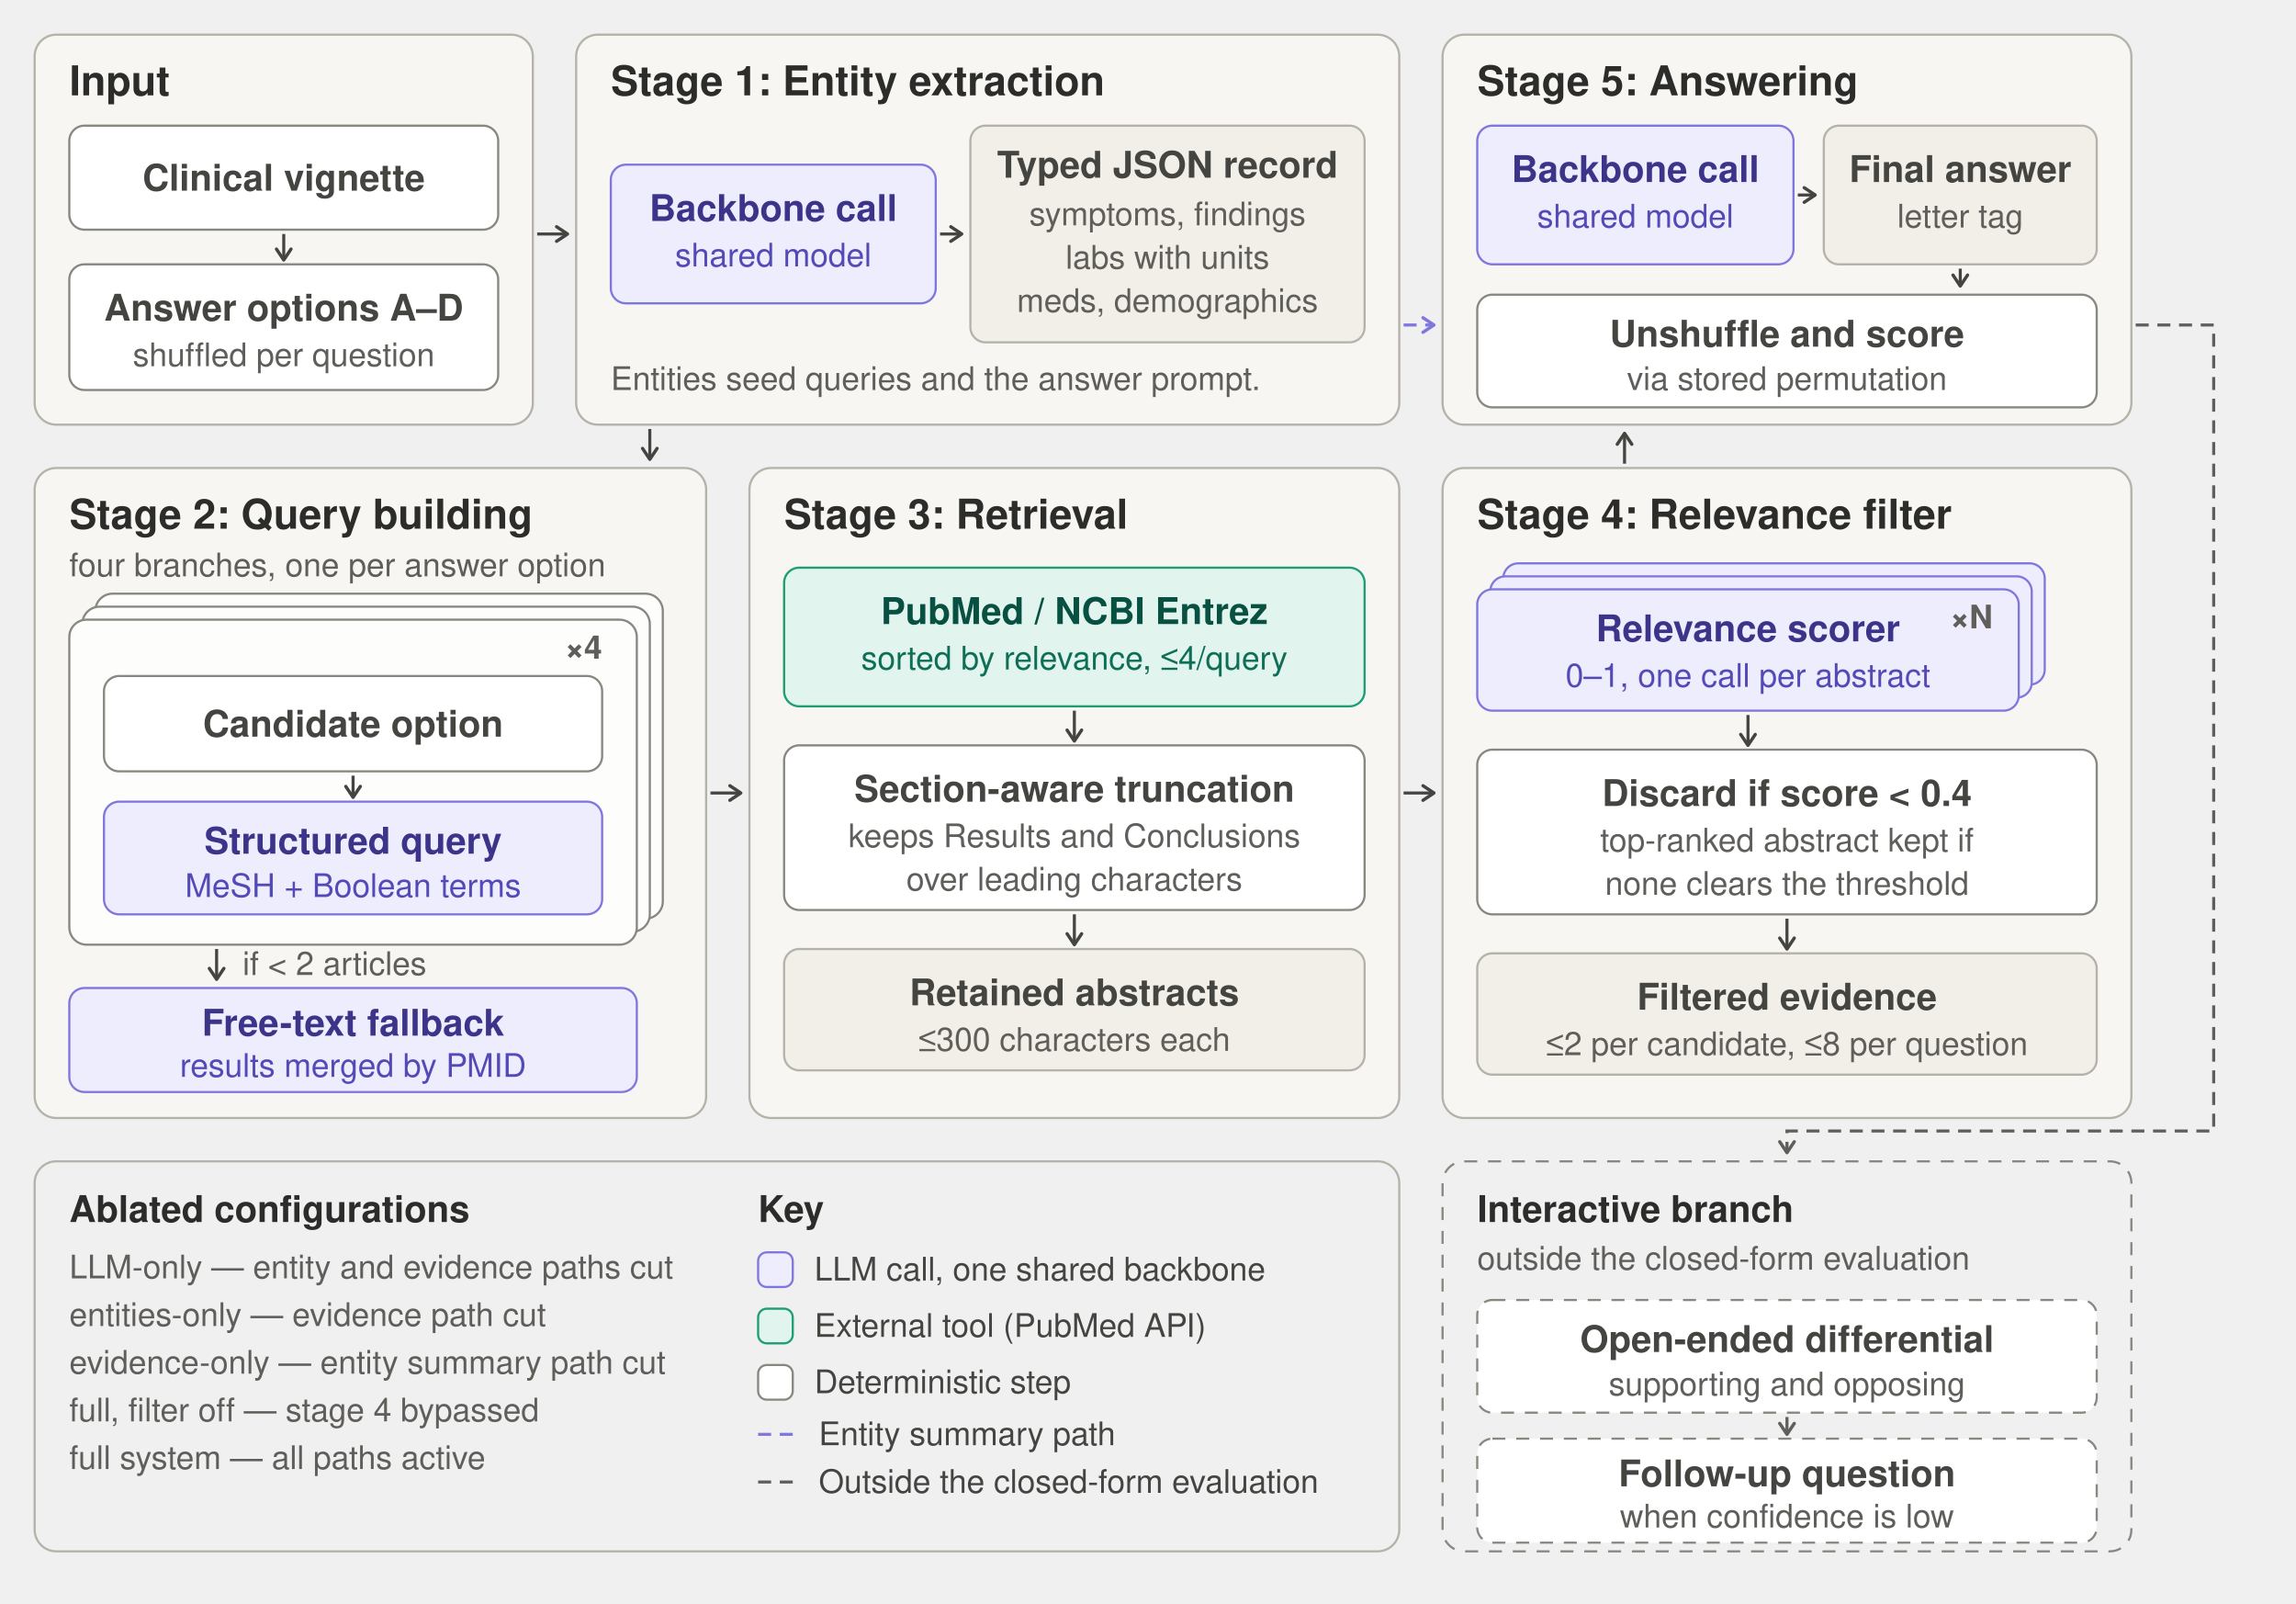
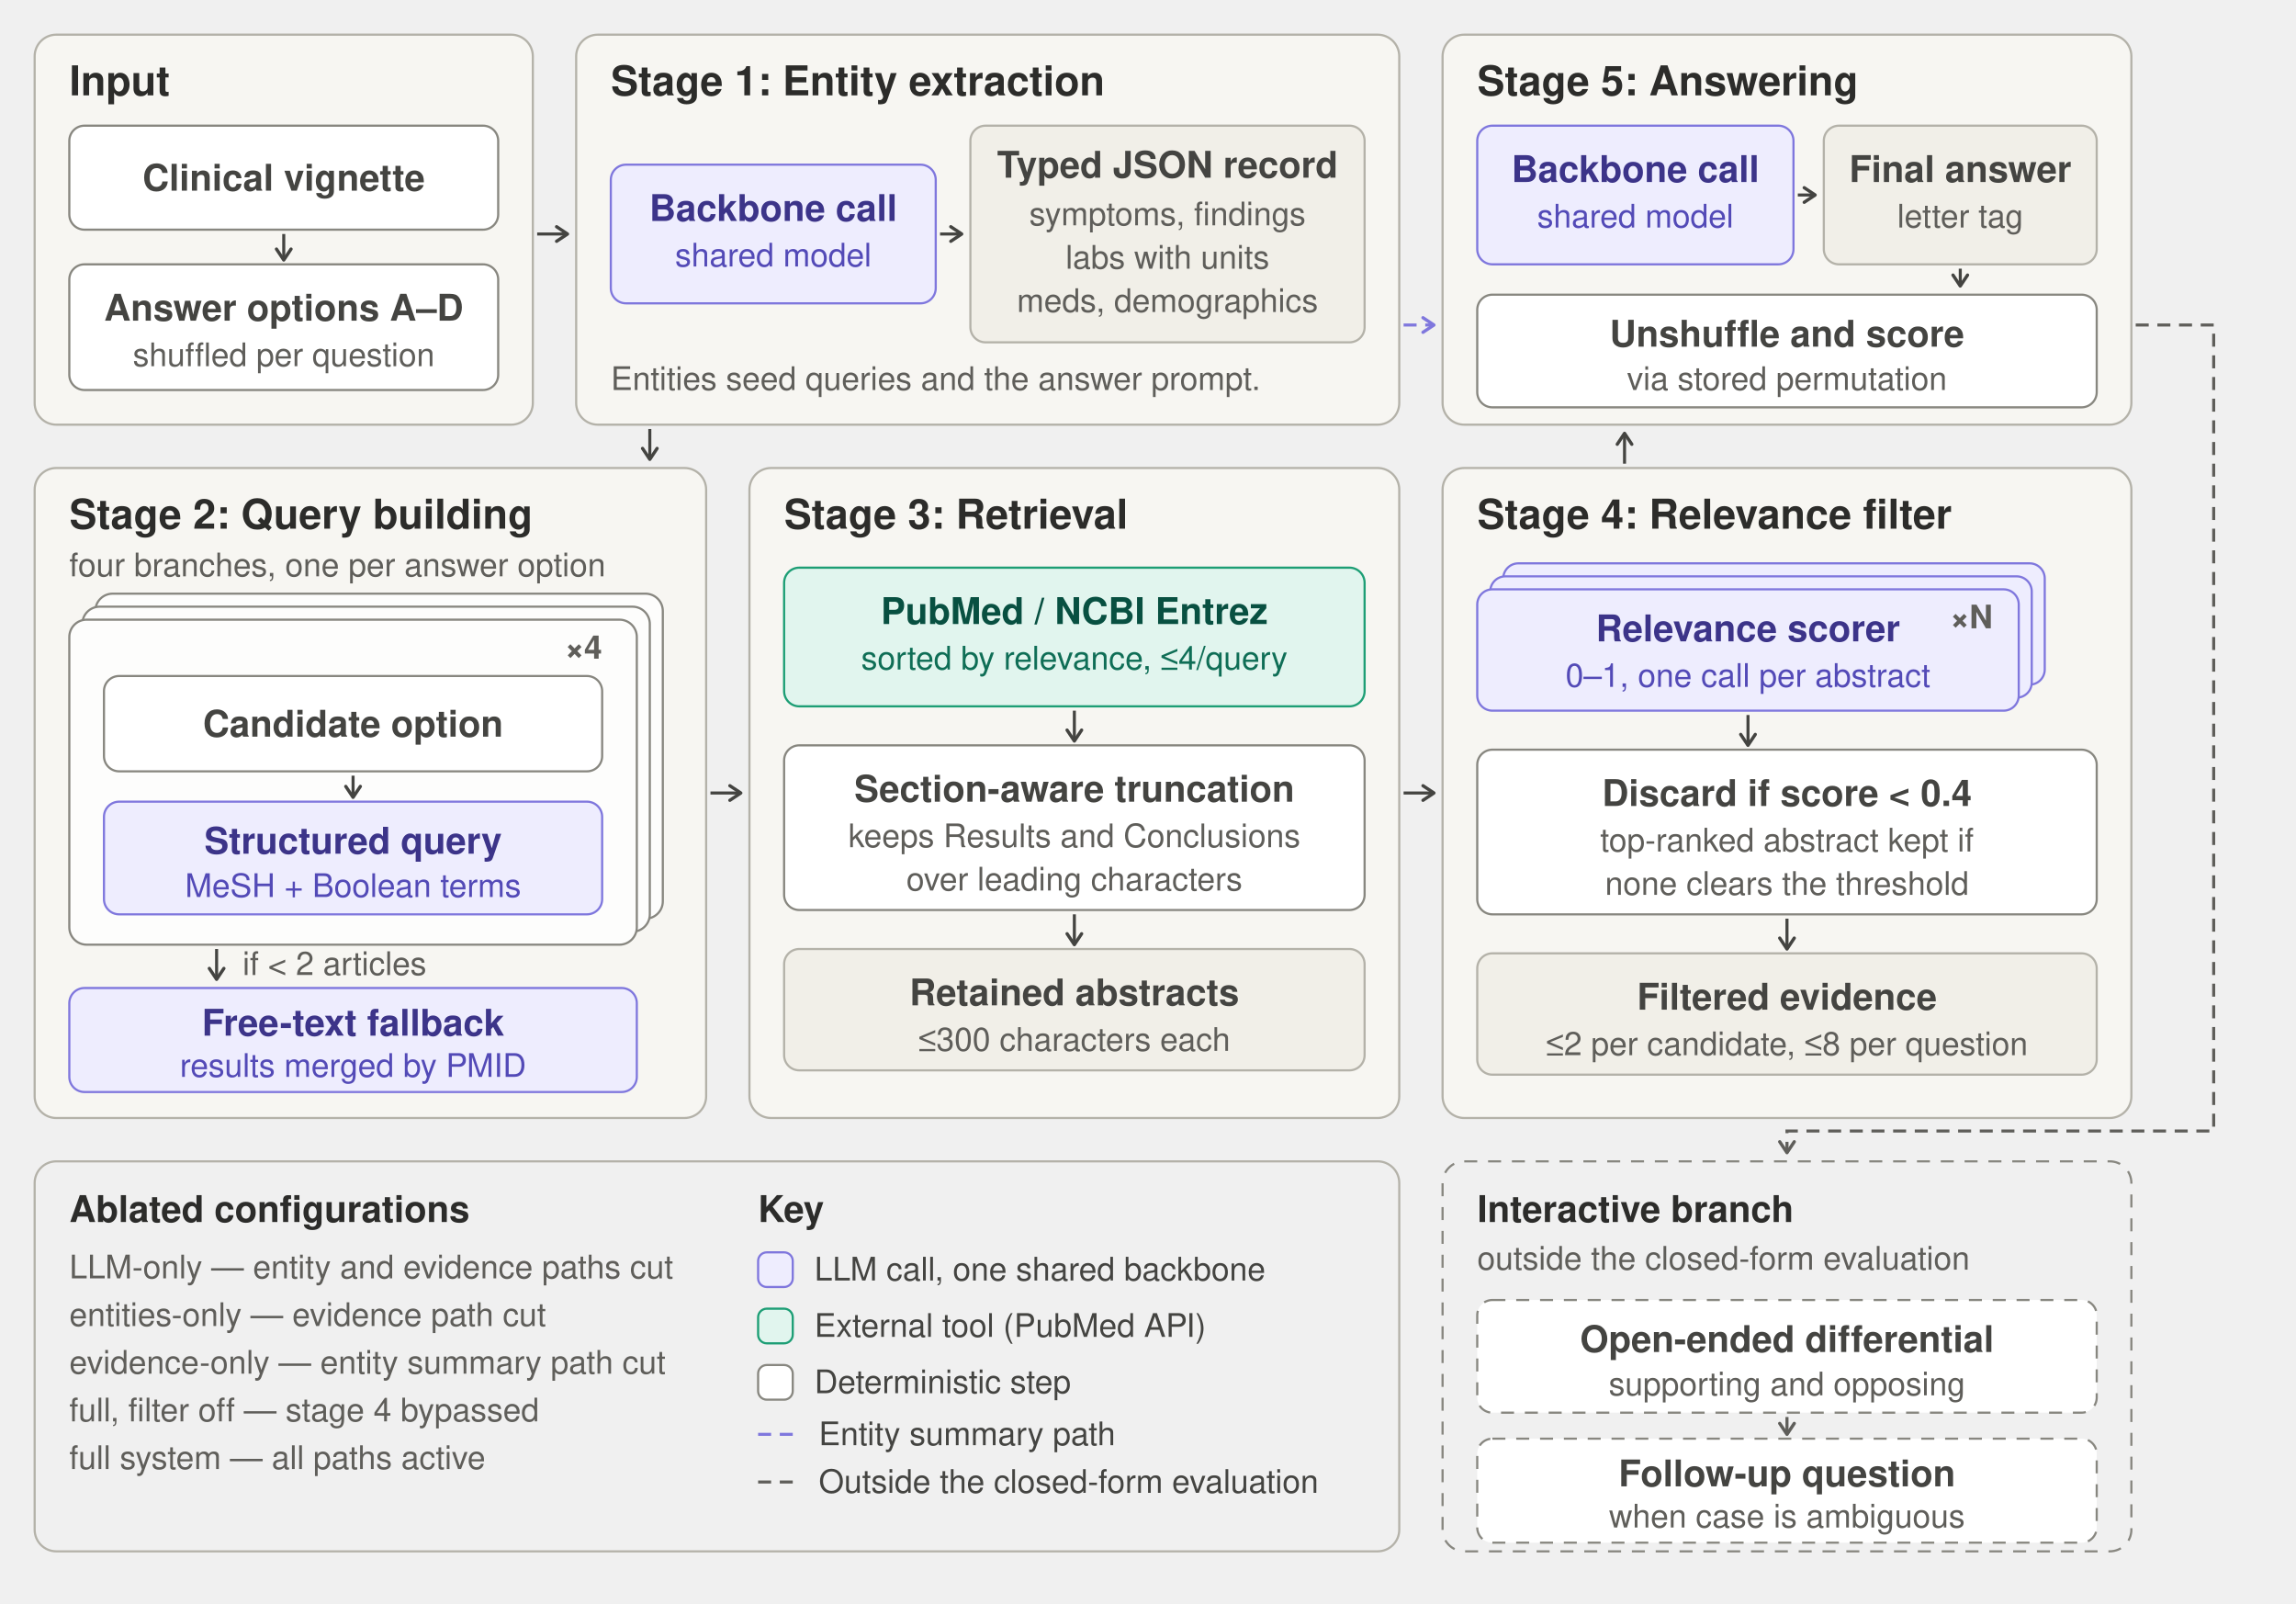
<svg xmlns="http://www.w3.org/2000/svg" width="1060" height="740" viewBox="0 0 1060 740" font-family="Helvetica, Arial, sans-serif" role="img" aria-label="AgentDDx architecture">
  <defs>
    <marker id="ah" viewBox="0 0 10 10" refX="8" refY="5" markerWidth="6" markerHeight="6" orient="auto-start-reverse">
      <path d="M2 1L8 5L2 9" fill="none" stroke="#444441" stroke-width="1.8" stroke-linecap="round" stroke-linejoin="round" />
    </marker>
    <marker id="ahp" viewBox="0 0 10 10" refX="8" refY="5" markerWidth="6" markerHeight="6" orient="auto-start-reverse">
      <path d="M2 1L8 5L2 9" fill="none" stroke="#7F77DD" stroke-width="1.8" stroke-linecap="round" stroke-linejoin="round" />
    </marker>
    <marker id="ahg" viewBox="0 0 10 10" refX="8" refY="5" markerWidth="6" markerHeight="6" orient="auto-start-reverse">
      <path d="M2 1L8 5L2 9" fill="none" stroke="#5F5E5A" stroke-width="1.8" stroke-linecap="round" stroke-linejoin="round" />
    </marker>
  </defs>
  <g stroke-width="1">
    <rect x="16" y="16" width="230" height="180" rx="10" fill="#F7F6F2" stroke="#B4B2A9" />
    <rect x="266" y="16" width="380" height="180" rx="10" fill="#F7F6F2" stroke="#B4B2A9" />
    <rect x="666" y="16" width="318" height="180" rx="10" fill="#F7F6F2" stroke="#B4B2A9" />
    <rect x="16" y="216" width="310" height="300" rx="10" fill="#F7F6F2" stroke="#B4B2A9" />
    <rect x="346" y="216" width="300" height="300" rx="10" fill="#F7F6F2" stroke="#B4B2A9" />
    <rect x="666" y="216" width="318" height="300" rx="10" fill="#F7F6F2" stroke="#B4B2A9" />
    <rect x="16" y="536" width="630" height="180" rx="10" fill="none" stroke="#B4B2A9" />
    <rect x="666" y="536" width="318" height="180" rx="10" fill="none" stroke="#888780" stroke-dasharray="6 5" />
  </g>
  <g font-size="19" font-weight="700" fill="#2C2C2A">
    <text x="32" y="44">Input</text>
    <text x="282" y="44">Stage 1: Entity extraction</text>
    <text x="682" y="44">Stage 5: Answering</text>
    <text x="32" y="244">Stage 2: Query building</text>
    <text x="362" y="244">Stage 3: Retrieval</text>
    <text x="682" y="244">Stage 4: Relevance filter</text>
  </g>
  <rect x="32" y="58" width="198" height="48" rx="7" fill="#FFFFFF" stroke="#888780" stroke-width="1" />
  <text x="131" y="88" text-anchor="middle" font-size="17" font-weight="700" fill="#444441">Clinical vignette</text>
  <line x1="131" y1="108" x2="131" y2="120" stroke="#444441" stroke-width="1.4" marker-end="url(#ah)" />
  <rect x="32" y="122" width="198" height="58" rx="7" fill="#FFFFFF" stroke="#888780" stroke-width="1" />
  <text x="131" y="148" text-anchor="middle" font-size="17" font-weight="700" fill="#444441">Answer options A–D</text>
  <text x="131" y="169" text-anchor="middle" font-size="15" fill="#5F5E5A">shuffled per question</text>
  <rect x="282" y="76" width="150" height="64" rx="7" fill="#EEEDFE" stroke="#7F77DD" stroke-width="1" />
  <text x="357" y="102" text-anchor="middle" font-size="17" font-weight="700" fill="#3C3489">Backbone call</text>
  <text x="357" y="123" text-anchor="middle" font-size="15" fill="#534AB7">shared model</text>
  <line x1="434" y1="108" x2="444" y2="108" stroke="#444441" stroke-width="1.4" marker-end="url(#ah)" />
  <rect x="448" y="58" width="182" height="100" rx="7" fill="#F1EFE8" stroke="#B4B2A9" stroke-width="1" />
  <text x="539" y="82" text-anchor="middle" font-size="17" font-weight="700" fill="#444441">Typed JSON record</text>
  <text x="539" y="104" text-anchor="middle" font-size="15" fill="#5F5E5A">symptoms, findings</text>
  <text x="539" y="124" text-anchor="middle" font-size="15" fill="#5F5E5A">labs with units</text>
  <text x="539" y="144" text-anchor="middle" font-size="15" fill="#5F5E5A">meds, demographics</text>
  <text x="282" y="180" font-size="15" fill="#5F5E5A">Entities seed queries and the answer prompt.</text>
  <rect x="682" y="58" width="146" height="64" rx="7" fill="#EEEDFE" stroke="#7F77DD" stroke-width="1" />
  <text x="755" y="84" text-anchor="middle" font-size="17" font-weight="700" fill="#3C3489">Backbone call</text>
  <text x="755" y="105" text-anchor="middle" font-size="15" fill="#534AB7">shared model</text>
  <line x1="830" y1="90" x2="838" y2="90" stroke="#444441" stroke-width="1.4" marker-end="url(#ah)" />
  <rect x="842" y="58" width="126" height="64" rx="7" fill="#F1EFE8" stroke="#B4B2A9" stroke-width="1" />
  <text x="905" y="84" text-anchor="middle" font-size="17" font-weight="700" fill="#444441">Final answer</text>
  <text x="905" y="105" text-anchor="middle" font-size="15" fill="#5F5E5A">letter tag</text>
  <line x1="905" y1="124" x2="905" y2="132" stroke="#444441" stroke-width="1.4" marker-end="url(#ah)" />
  <rect x="682" y="136" width="286" height="52" rx="7" fill="#FFFFFF" stroke="#888780" stroke-width="1" />
  <text x="825" y="160" text-anchor="middle" font-size="17" font-weight="700" fill="#444441">Unshuffle and score</text>
  <text x="825" y="180" text-anchor="middle" font-size="15" fill="#5F5E5A">via stored permutation</text>
  <text x="32" y="266" font-size="15" fill="#5F5E5A">four branches, one per answer option</text>
  <g fill="#FDFDFC" stroke="#888780" stroke-width="1">
    <rect x="44" y="274" width="262" height="150" rx="8" />
    <rect x="38" y="280" width="262" height="150" rx="8" />
    <rect x="32" y="286" width="262" height="150" rx="8" />
  </g>
  <text x="278" y="304" text-anchor="end" font-size="15" font-weight="700" fill="#5F5E5A">×4</text>
  <rect x="48" y="312" width="230" height="44" rx="7" fill="#FFFFFF" stroke="#888780" stroke-width="1" />
  <text x="163" y="340" text-anchor="middle" font-size="17" font-weight="700" fill="#444441">Candidate option</text>
  <line x1="163" y1="358" x2="163" y2="368" stroke="#444441" stroke-width="1.4" marker-end="url(#ah)" />
  <rect x="48" y="370" width="230" height="52" rx="7" fill="#EEEDFE" stroke="#7F77DD" stroke-width="1" />
  <text x="163" y="394" text-anchor="middle" font-size="17" font-weight="700" fill="#3C3489">Structured query</text>
  <text x="163" y="414" text-anchor="middle" font-size="15" fill="#534AB7">MeSH + Boolean terms</text>
  <path d="M100 438 L100 452" fill="none" stroke="#444441" stroke-width="1.4" marker-end="url(#ah)" />
  <text x="112" y="450" font-size="15" fill="#5F5E5A">if &lt; 2 articles</text>
  <rect x="32" y="456" width="262" height="48" rx="7" fill="#EEEDFE" stroke="#7F77DD" stroke-width="1" />
  <text x="163" y="478" text-anchor="middle" font-size="17" font-weight="700" fill="#3C3489">Free-text fallback</text>
  <text x="163" y="497" text-anchor="middle" font-size="15" fill="#534AB7">results merged by PMID</text>
  <rect x="362" y="262" width="268" height="64" rx="7" fill="#E1F5EE" stroke="#1D9E75" stroke-width="1" />
  <text x="496" y="288" text-anchor="middle" font-size="17" font-weight="700" fill="#085041">PubMed / NCBI Entrez</text>
  <text x="496" y="309" text-anchor="middle" font-size="15" fill="#0F6E56">sorted by relevance, ≤4/query</text>
  <line x1="496" y1="328" x2="496" y2="342" stroke="#444441" stroke-width="1.4" marker-end="url(#ah)" />
  <rect x="362" y="344" width="268" height="76" rx="7" fill="#FFFFFF" stroke="#888780" stroke-width="1" />
  <text x="496" y="370" text-anchor="middle" font-size="17" font-weight="700" fill="#444441">Section-aware truncation</text>
  <text x="496" y="391" text-anchor="middle" font-size="15" fill="#5F5E5A">keeps Results and Conclusions</text>
  <text x="496" y="411" text-anchor="middle" font-size="15" fill="#5F5E5A">over leading characters</text>
  <line x1="496" y1="422" x2="496" y2="436" stroke="#444441" stroke-width="1.4" marker-end="url(#ah)" />
  <rect x="362" y="438" width="268" height="56" rx="7" fill="#F1EFE8" stroke="#B4B2A9" stroke-width="1" />
  <text x="496" y="464" text-anchor="middle" font-size="17" font-weight="700" fill="#444441">Retained abstracts</text>
  <text x="496" y="485" text-anchor="middle" font-size="15" fill="#5F5E5A">≤300 characters each</text>
  <g fill="#EEEDFE" stroke="#7F77DD" stroke-width="1">
    <rect x="694" y="260" width="250" height="56" rx="7" />
    <rect x="688" y="266" width="250" height="56" rx="7" />
    <rect x="682" y="272" width="250" height="56" rx="7" />
  </g>
  <text x="920" y="290" text-anchor="end" font-size="15" font-weight="700" fill="#5F5E5A">×N</text>
  <text x="807" y="296" text-anchor="middle" font-size="17" font-weight="700" fill="#3C3489">Relevance scorer</text>
  <text x="807" y="317" text-anchor="middle" font-size="15" fill="#534AB7">0–1, one call per abstract</text>
  <line x1="807" y1="330" x2="807" y2="344" stroke="#444441" stroke-width="1.4" marker-end="url(#ah)" />
  <rect x="682" y="346" width="286" height="76" rx="7" fill="#FFFFFF" stroke="#888780" stroke-width="1" />
  <text x="825" y="372" text-anchor="middle" font-size="17" font-weight="700" fill="#444441">Discard if score &lt; 0.4</text>
  <text x="825" y="393" text-anchor="middle" font-size="15" fill="#5F5E5A">top-ranked abstract kept if</text>
  <text x="825" y="413" text-anchor="middle" font-size="15" fill="#5F5E5A">none clears the threshold</text>
  <line x1="825" y1="424" x2="825" y2="438" stroke="#444441" stroke-width="1.4" marker-end="url(#ah)" />
  <rect x="682" y="440" width="286" height="56" rx="7" fill="#F1EFE8" stroke="#B4B2A9" stroke-width="1" />
  <text x="825" y="466" text-anchor="middle" font-size="17" font-weight="700" fill="#444441">Filtered evidence</text>
  <text x="825" y="487" text-anchor="middle" font-size="15" fill="#5F5E5A">≤2 per candidate, ≤8 per question</text>
  <line x1="248" y1="108" x2="262" y2="108" stroke="#444441" stroke-width="1.4" marker-end="url(#ah)" />
  <line x1="300" y1="198" x2="300" y2="212" stroke="#444441" stroke-width="1.4" marker-end="url(#ah)" />
  <line x1="328" y1="366" x2="342" y2="366" stroke="#444441" stroke-width="1.4" marker-end="url(#ah)" />
  <line x1="648" y1="366" x2="662" y2="366" stroke="#444441" stroke-width="1.4" marker-end="url(#ah)" />
  <line x1="750" y1="214" x2="750" y2="200" stroke="#444441" stroke-width="1.4" marker-end="url(#ah)" />
  <line x1="648" y1="150" x2="662" y2="150" stroke="#7F77DD" stroke-width="1.4" stroke-dasharray="6 4" marker-end="url(#ahp)" />
  <path d="M986 150 L1022 150 L1022 522 L825 522 L825 532" fill="none" stroke="#5F5E5A" stroke-width="1.4" stroke-dasharray="6 4" marker-end="url(#ahg)" />
  <text x="32" y="564" font-size="17" font-weight="700" fill="#2C2C2A">Ablated configurations</text>
  <g font-size="15" fill="#5F5E5A">
    <text x="32" y="590">LLM-only — entity and evidence paths cut</text>
    <text x="32" y="612">entities-only — evidence path cut</text>
    <text x="32" y="634">evidence-only — entity summary path cut</text>
    <text x="32" y="656">full, filter off — stage 4 bypassed</text>
    <text x="32" y="678">full system — all paths active</text>
  </g>
  <text x="350" y="564" font-size="17" font-weight="700" fill="#2C2C2A">Key</text>
  <rect x="350" y="578" width="16" height="16" rx="4" fill="#EEEDFE" stroke="#7F77DD" stroke-width="1" />
  <text x="376" y="591" font-size="15" fill="#444441">LLM call, one shared backbone</text>
  <rect x="350" y="604" width="16" height="16" rx="4" fill="#E1F5EE" stroke="#1D9E75" stroke-width="1" />
  <text x="376" y="617" font-size="15" fill="#444441">External tool (PubMed API)</text>
  <rect x="350" y="630" width="16" height="16" rx="4" fill="#FFFFFF" stroke="#888780" stroke-width="1" />
  <text x="376" y="643" font-size="15" fill="#444441">Deterministic step</text>
  <line x1="350" y1="662" x2="370" y2="662" stroke="#7F77DD" stroke-width="1.4" stroke-dasharray="6 4" />
  <text x="378" y="667" font-size="15" fill="#444441">Entity summary path</text>
  <line x1="350" y1="684" x2="370" y2="684" stroke="#5F5E5A" stroke-width="1.4" stroke-dasharray="6 4" />
  <text x="378" y="689" font-size="15" fill="#444441">Outside the closed-form evaluation</text>
  <text x="682" y="564" font-size="17" font-weight="700" fill="#2C2C2A">Interactive branch</text>
  <text x="682" y="586" font-size="15" fill="#5F5E5A">outside the closed-form evaluation</text>
  <rect x="682" y="600" width="286" height="52" rx="7" fill="#FFFFFF" stroke="#888780" stroke-width="1" stroke-dasharray="6 5" />
  <text x="825" y="624" text-anchor="middle" font-size="17" font-weight="700" fill="#444441">Open-ended differential</text>
  <text x="825" y="644" text-anchor="middle" font-size="15" fill="#5F5E5A">supporting and opposing</text>
  <line x1="825" y1="654" x2="825" y2="662" stroke="#5F5E5A" stroke-width="1.4" marker-end="url(#ahg)" />
  <rect x="682" y="664" width="286" height="48" rx="7" fill="#FFFFFF" stroke="#888780" stroke-width="1" stroke-dasharray="6 5" />
  <text x="825" y="686" text-anchor="middle" font-size="17" font-weight="700" fill="#444441">Follow-up question</text>
-   <text x="825" y="705" text-anchor="middle" font-size="15" fill="#5F5E5A">when confidence is low</text>
+   <text x="825" y="705" text-anchor="middle" font-size="15" fill="#5F5E5A">when case is ambiguous</text>
</svg>
